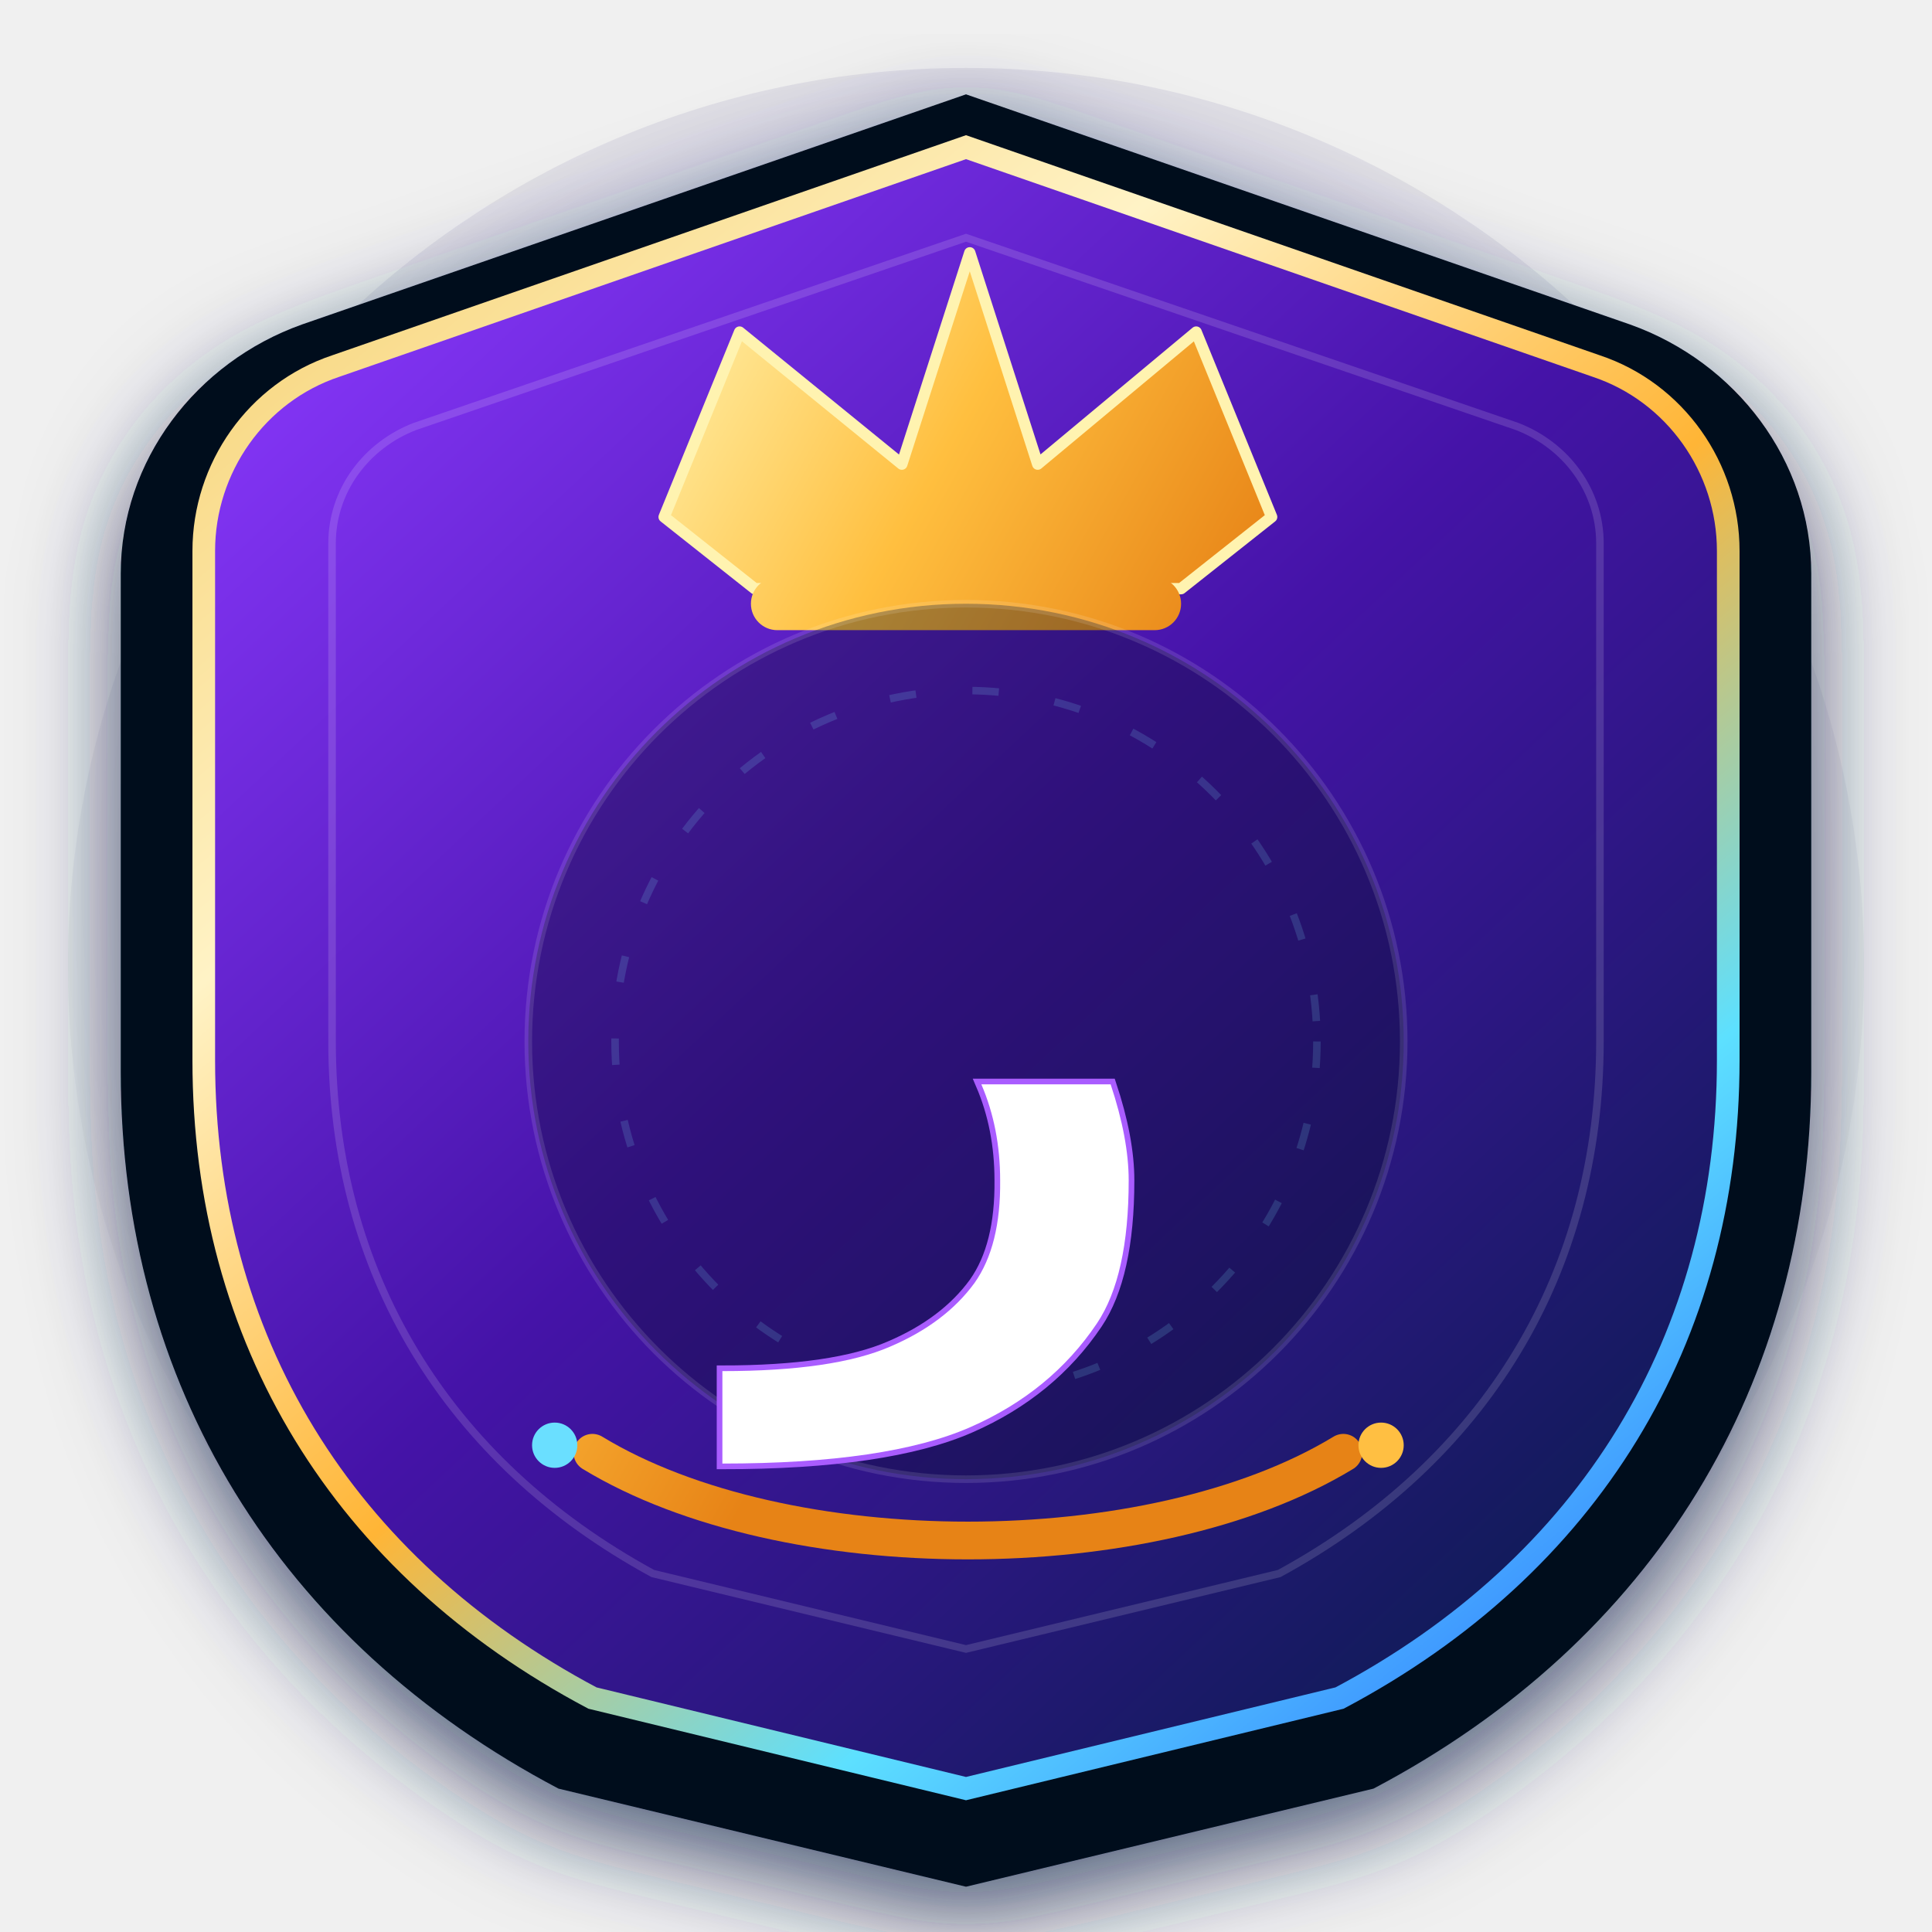
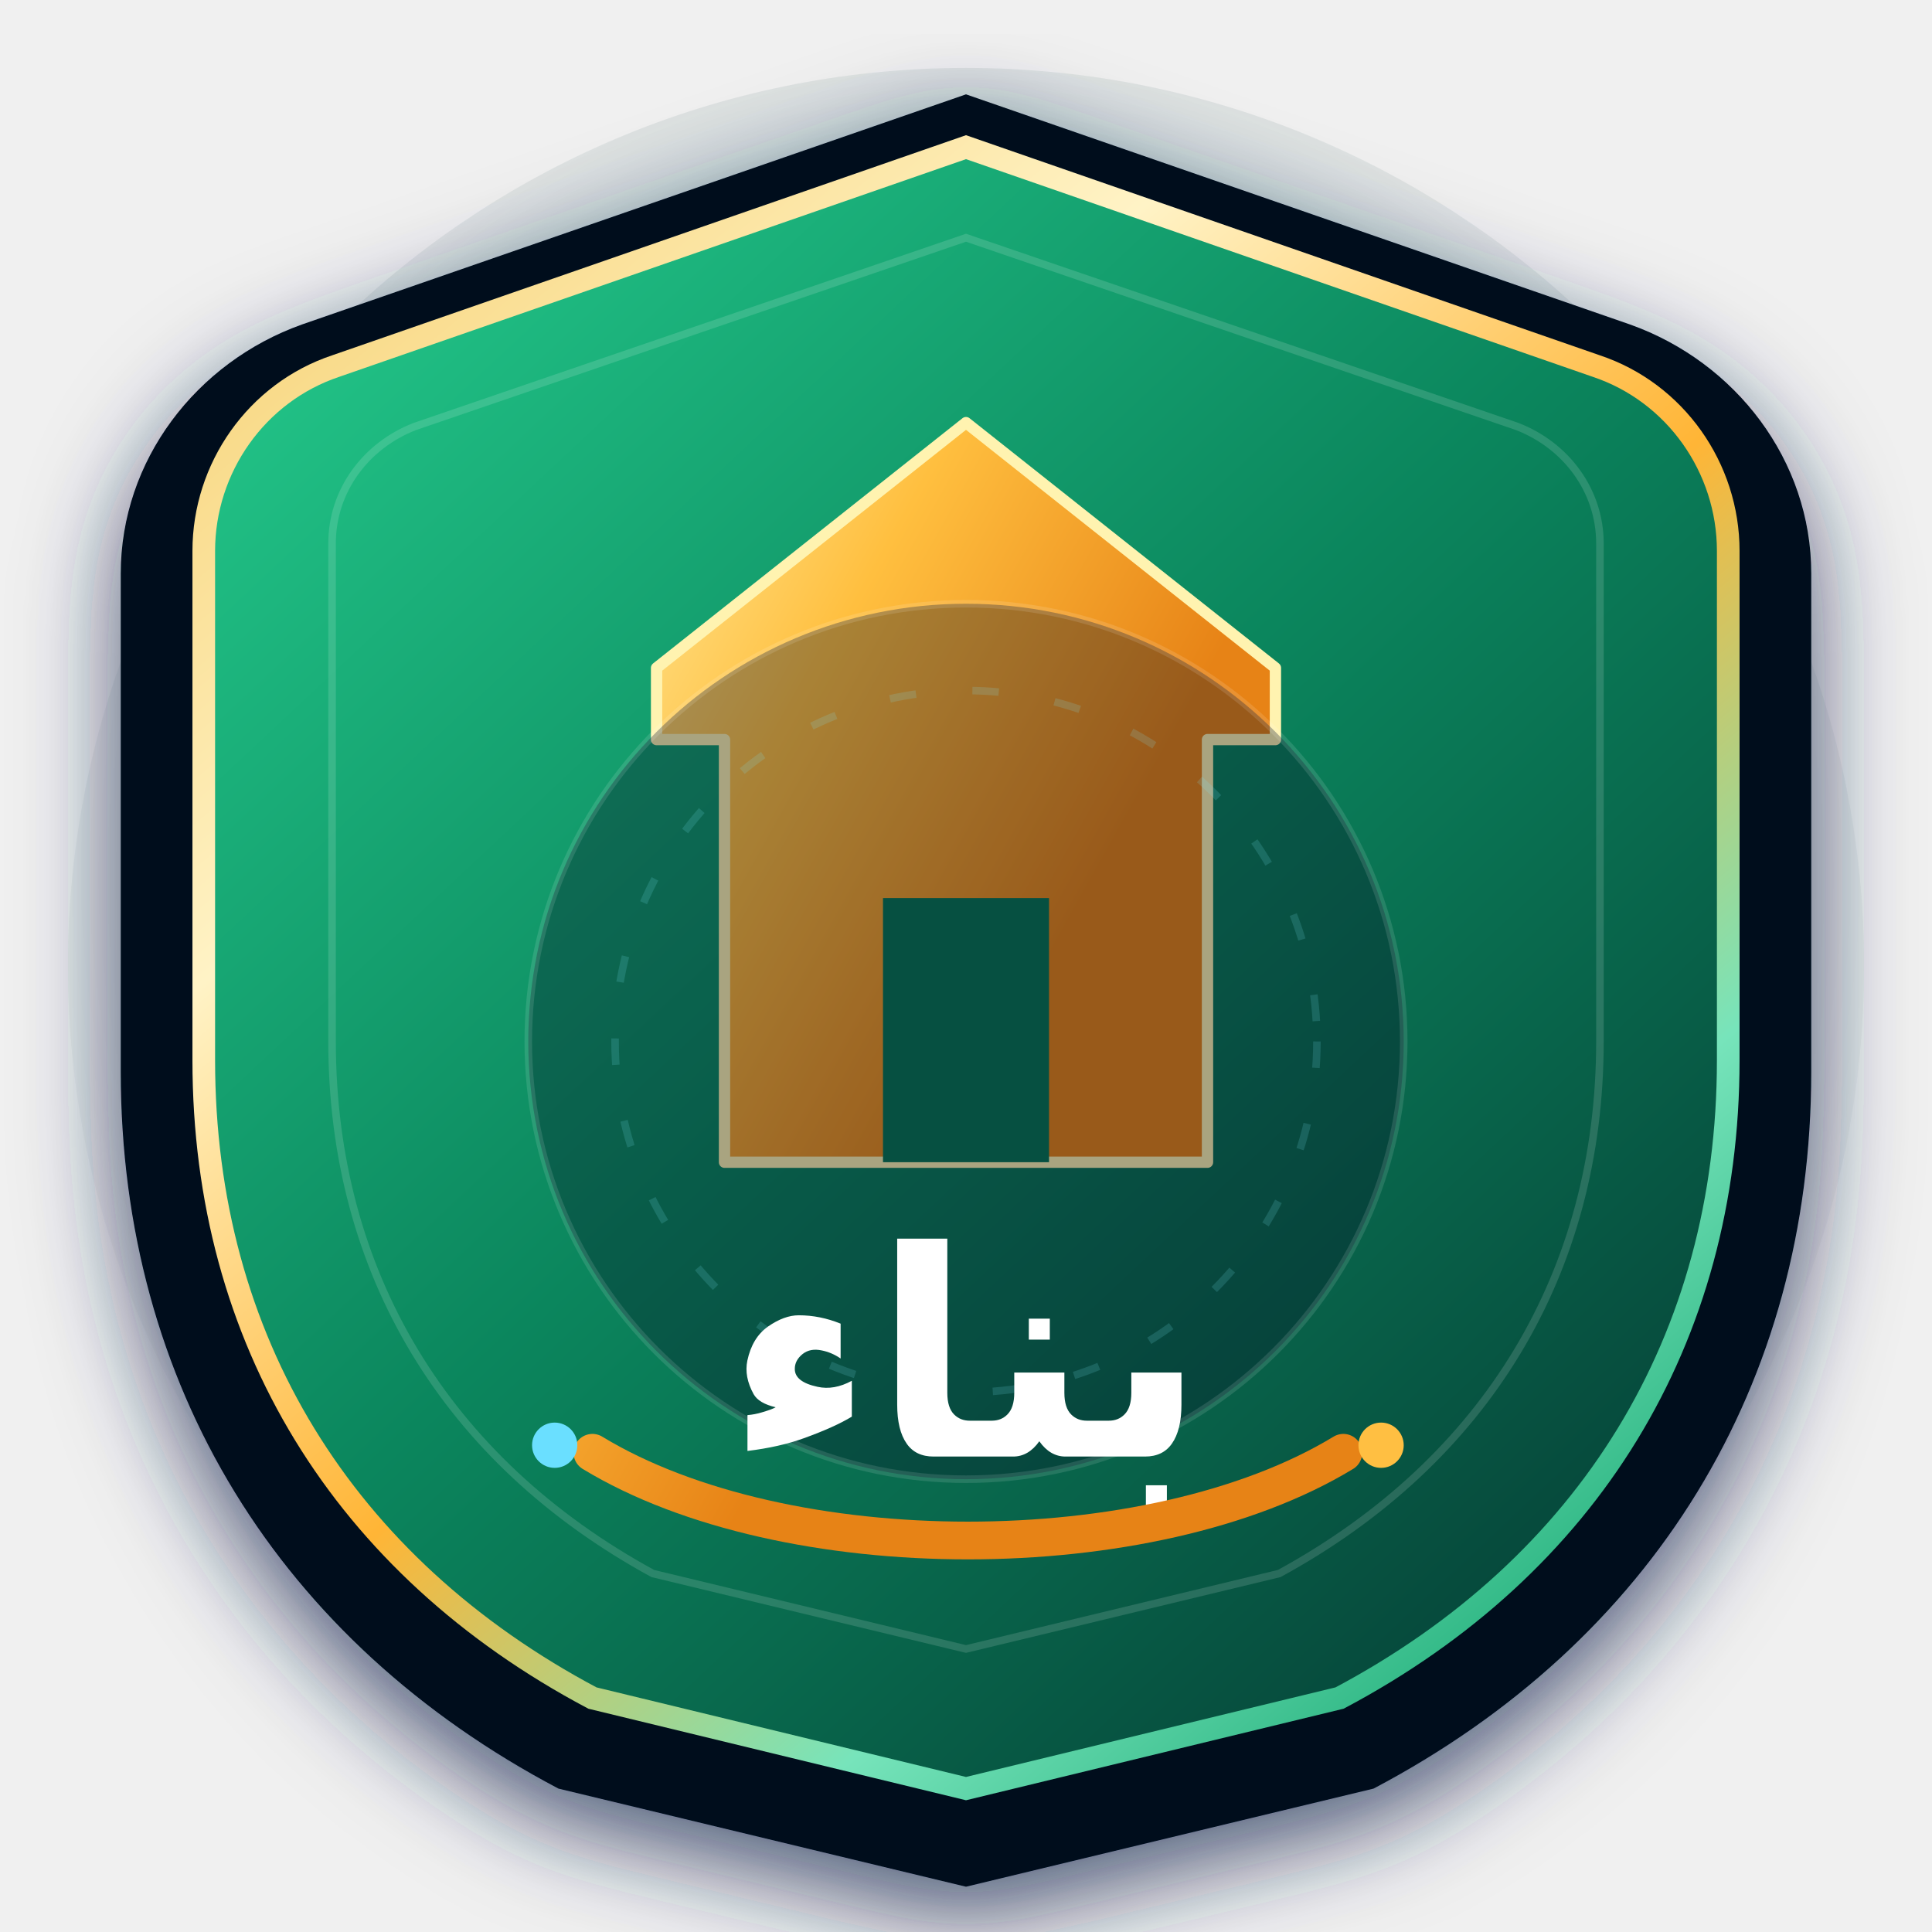
<svg xmlns="http://www.w3.org/2000/svg" viewBox="0 0 512 512" role="img" aria-labelledby="t d">
  <defs>
    <linearGradient id="bg" x1="70" y1="60" x2="440" y2="455" gradientUnits="userSpaceOnUse">
-       <stop stop-color="#8b39ff" />
-       <stop offset=".48" stop-color="#4513a8" />
-       <stop offset="1" stop-color="#061d49" />
+       <stop stop-color="#24c98b" />
+       <stop offset=".48" stop-color="#0b865d" />
+       <stop offset="1" stop-color="#053b34" />
    </linearGradient>
    <linearGradient id="rim" x1="98" y1="60" x2="420" y2="450" gradientUnits="userSpaceOnUse">
      <stop stop-color="#f8d781" />
      <stop offset=".25" stop-color="#fff3c6" />
      <stop offset=".53" stop-color="#ffb536" />
-       <stop offset=".78" stop-color="#5de0ff" />
-       <stop offset="1" stop-color="#337cff" />
+       <stop offset=".78" stop-color="#77e4bb" />
+       <stop offset="1" stop-color="#18a973" />
    </linearGradient>
    <linearGradient id="gold" x1="178" y1="76" x2="330" y2="161" gradientUnits="userSpaceOnUse">
      <stop stop-color="#fff0a8" />
      <stop offset=".48" stop-color="#ffbf3f" />
      <stop offset="1" stop-color="#e78316" />
    </linearGradient>
    <radialGradient id="glow" cx="50%" cy="45%" r="55%">
-       <stop stop-color="#b860ff" stop-opacity=".75" />
-       <stop offset=".55" stop-color="#4b22cd" stop-opacity=".2" />
+       <stop stop-color="#35d59b" stop-opacity=".75" />
+       <stop offset=".55" stop-color="#0a835d" stop-opacity=".2" />
      <stop offset="1" stop-color="#07142c" stop-opacity="0" />
    </radialGradient>
    <filter id="shadow" x="-40%" y="-40%" width="180%" height="180%">
      <feGaussianBlur in="SourceAlpha" stdDeviation="13" result="b" />
      <feOffset dy="9" result="o" />
      <feColorMatrix in="o" values="0 0 0 0 0.01 0 0 0 0 0.02 0 0 0 0 0.08 0 0 0 .75 0" />
      <feMerge>
        <feMergeNode />
        <feMergeNode in="SourceGraphic" />
      </feMerge>
    </filter>
  </defs>
  <circle cx="256" cy="256" r="238" fill="url(#glow)" />
  <path d="M256 25 432 86c28 10 48 36 48 66v132c0 83-42 151-116 190L256 500 148 474C74 435 32 367 32 284V152c0-30 20-56 48-66L256 25Z" fill="#040b1d" filter="url(#shadow)" />
  <path d="M256 39 423 97c21 7 35 27 35 49v135c0 74-37 134-103 169l-99 24-99-24C91 415 54 355 54 281V146c0-22 14-42 35-49L256 39Z" fill="url(#bg)" stroke="url(#rim)" stroke-width="6" />
  <path d="M256 63 402 113c13 5 22 17 22 31v132c0 61-30 111-85 141l-83 20-83-20c-55-30-85-80-85-141V144c0-14 9-26 22-31L256 63Z" fill="none" stroke="#fff" stroke-opacity=".14" stroke-width="2" />
-   <g transform="translate(0 2)">
-     <path d="M176 135 196 86l43 35 18-56 18 56 42-35 20 49-24 19H200l-24-19Z" fill="url(#gold)" stroke="#fff3b0" stroke-width="3" stroke-linejoin="round" />
-     <rect x="199" y="151" width="114" height="14" rx="7" fill="url(#gold)" />
-   </g>
+   <path d="M174 177 256 112l82 65v19h-18v112H192V196h-18v-19Z" fill="url(#gold)" stroke="#fff3b0" stroke-width="3" stroke-linejoin="round" />
+   <path d="M234 308v-70h44v70" fill="#087451" />
  <circle cx="256" cy="276" r="116" fill="#050d24" fill-opacity=".34" stroke="#fff" stroke-opacity=".12" stroke-width="2" />
  <circle cx="256" cy="276" r="93" fill="none" stroke="#7fe9ff" stroke-opacity=".16" stroke-width="2" stroke-dasharray="7 15" />
-   <text x="256" y="340" text-anchor="middle" font-family="Tahoma,Arial,sans-serif" font-size="196" font-weight="700" fill="#ffffff" style="paint-order:stroke;stroke:#a95cff;stroke-width:3px">ر</text>
+   <text x="256" y="386" text-anchor="middle" font-family="Tahoma,Arial,sans-serif" font-size="76" font-weight="700" fill="#ffffff">بناء</text>
  <path d="M157 385c51 31 148 31 199 0" fill="none" stroke="url(#gold)" stroke-width="10" stroke-linecap="round" />
  <circle cx="147" cy="383" r="6" fill="#6adfff" />
  <circle cx="366" cy="383" r="6" fill="#ffbf42" />
</svg>
